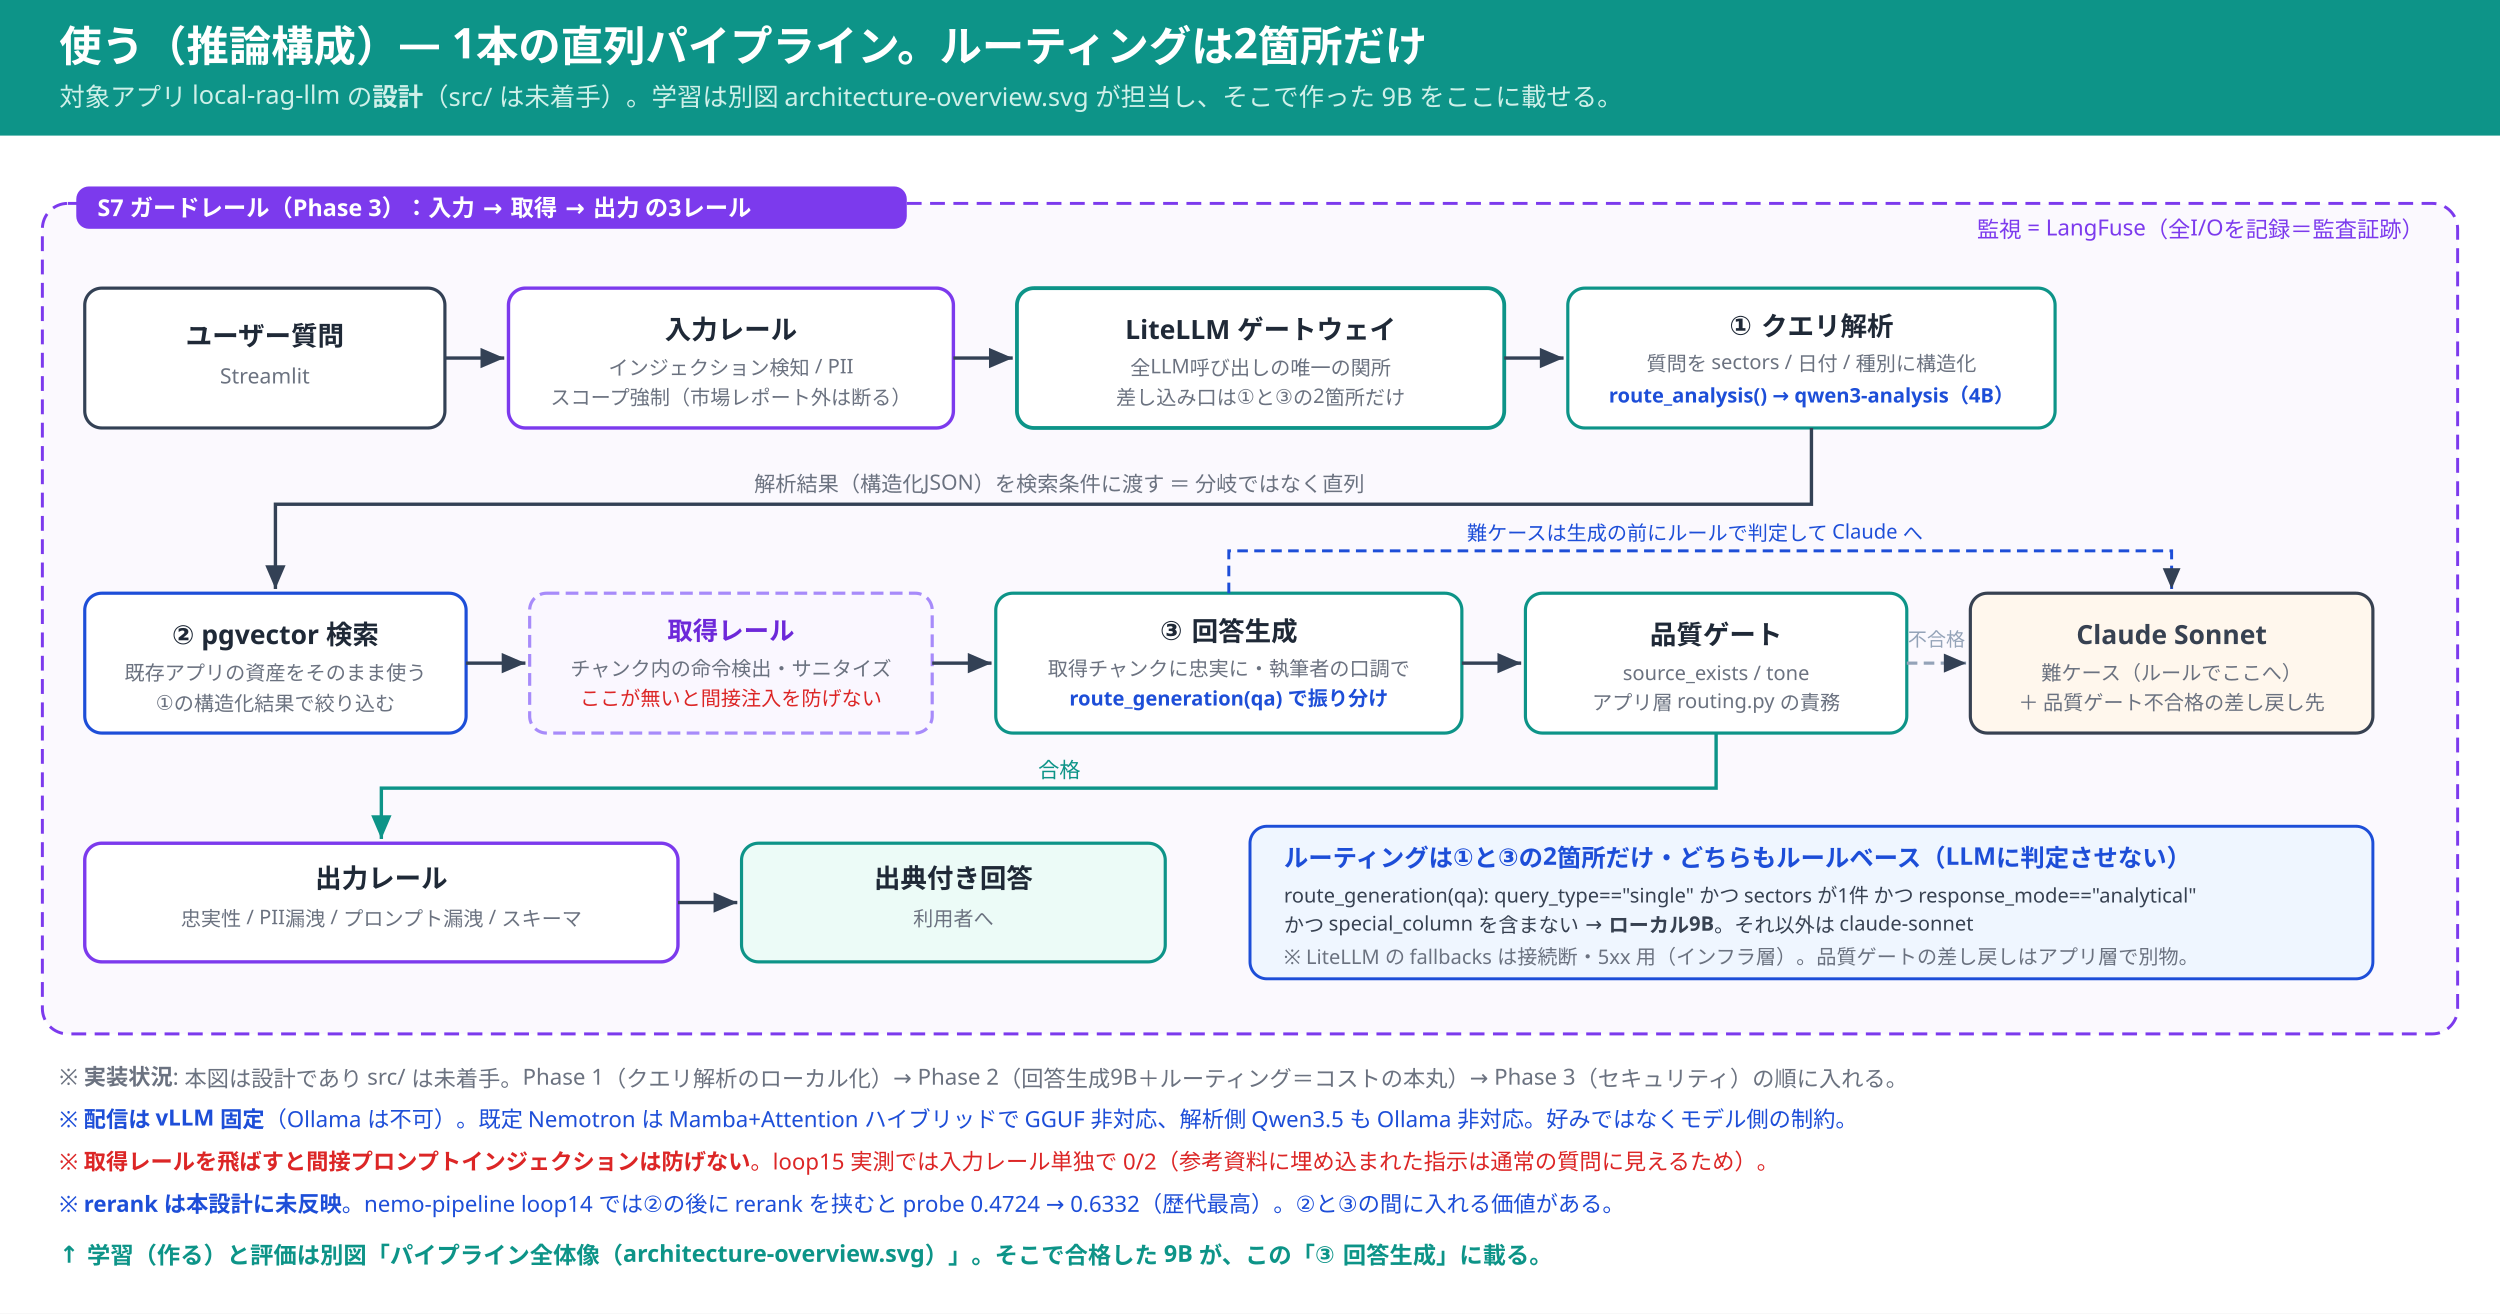
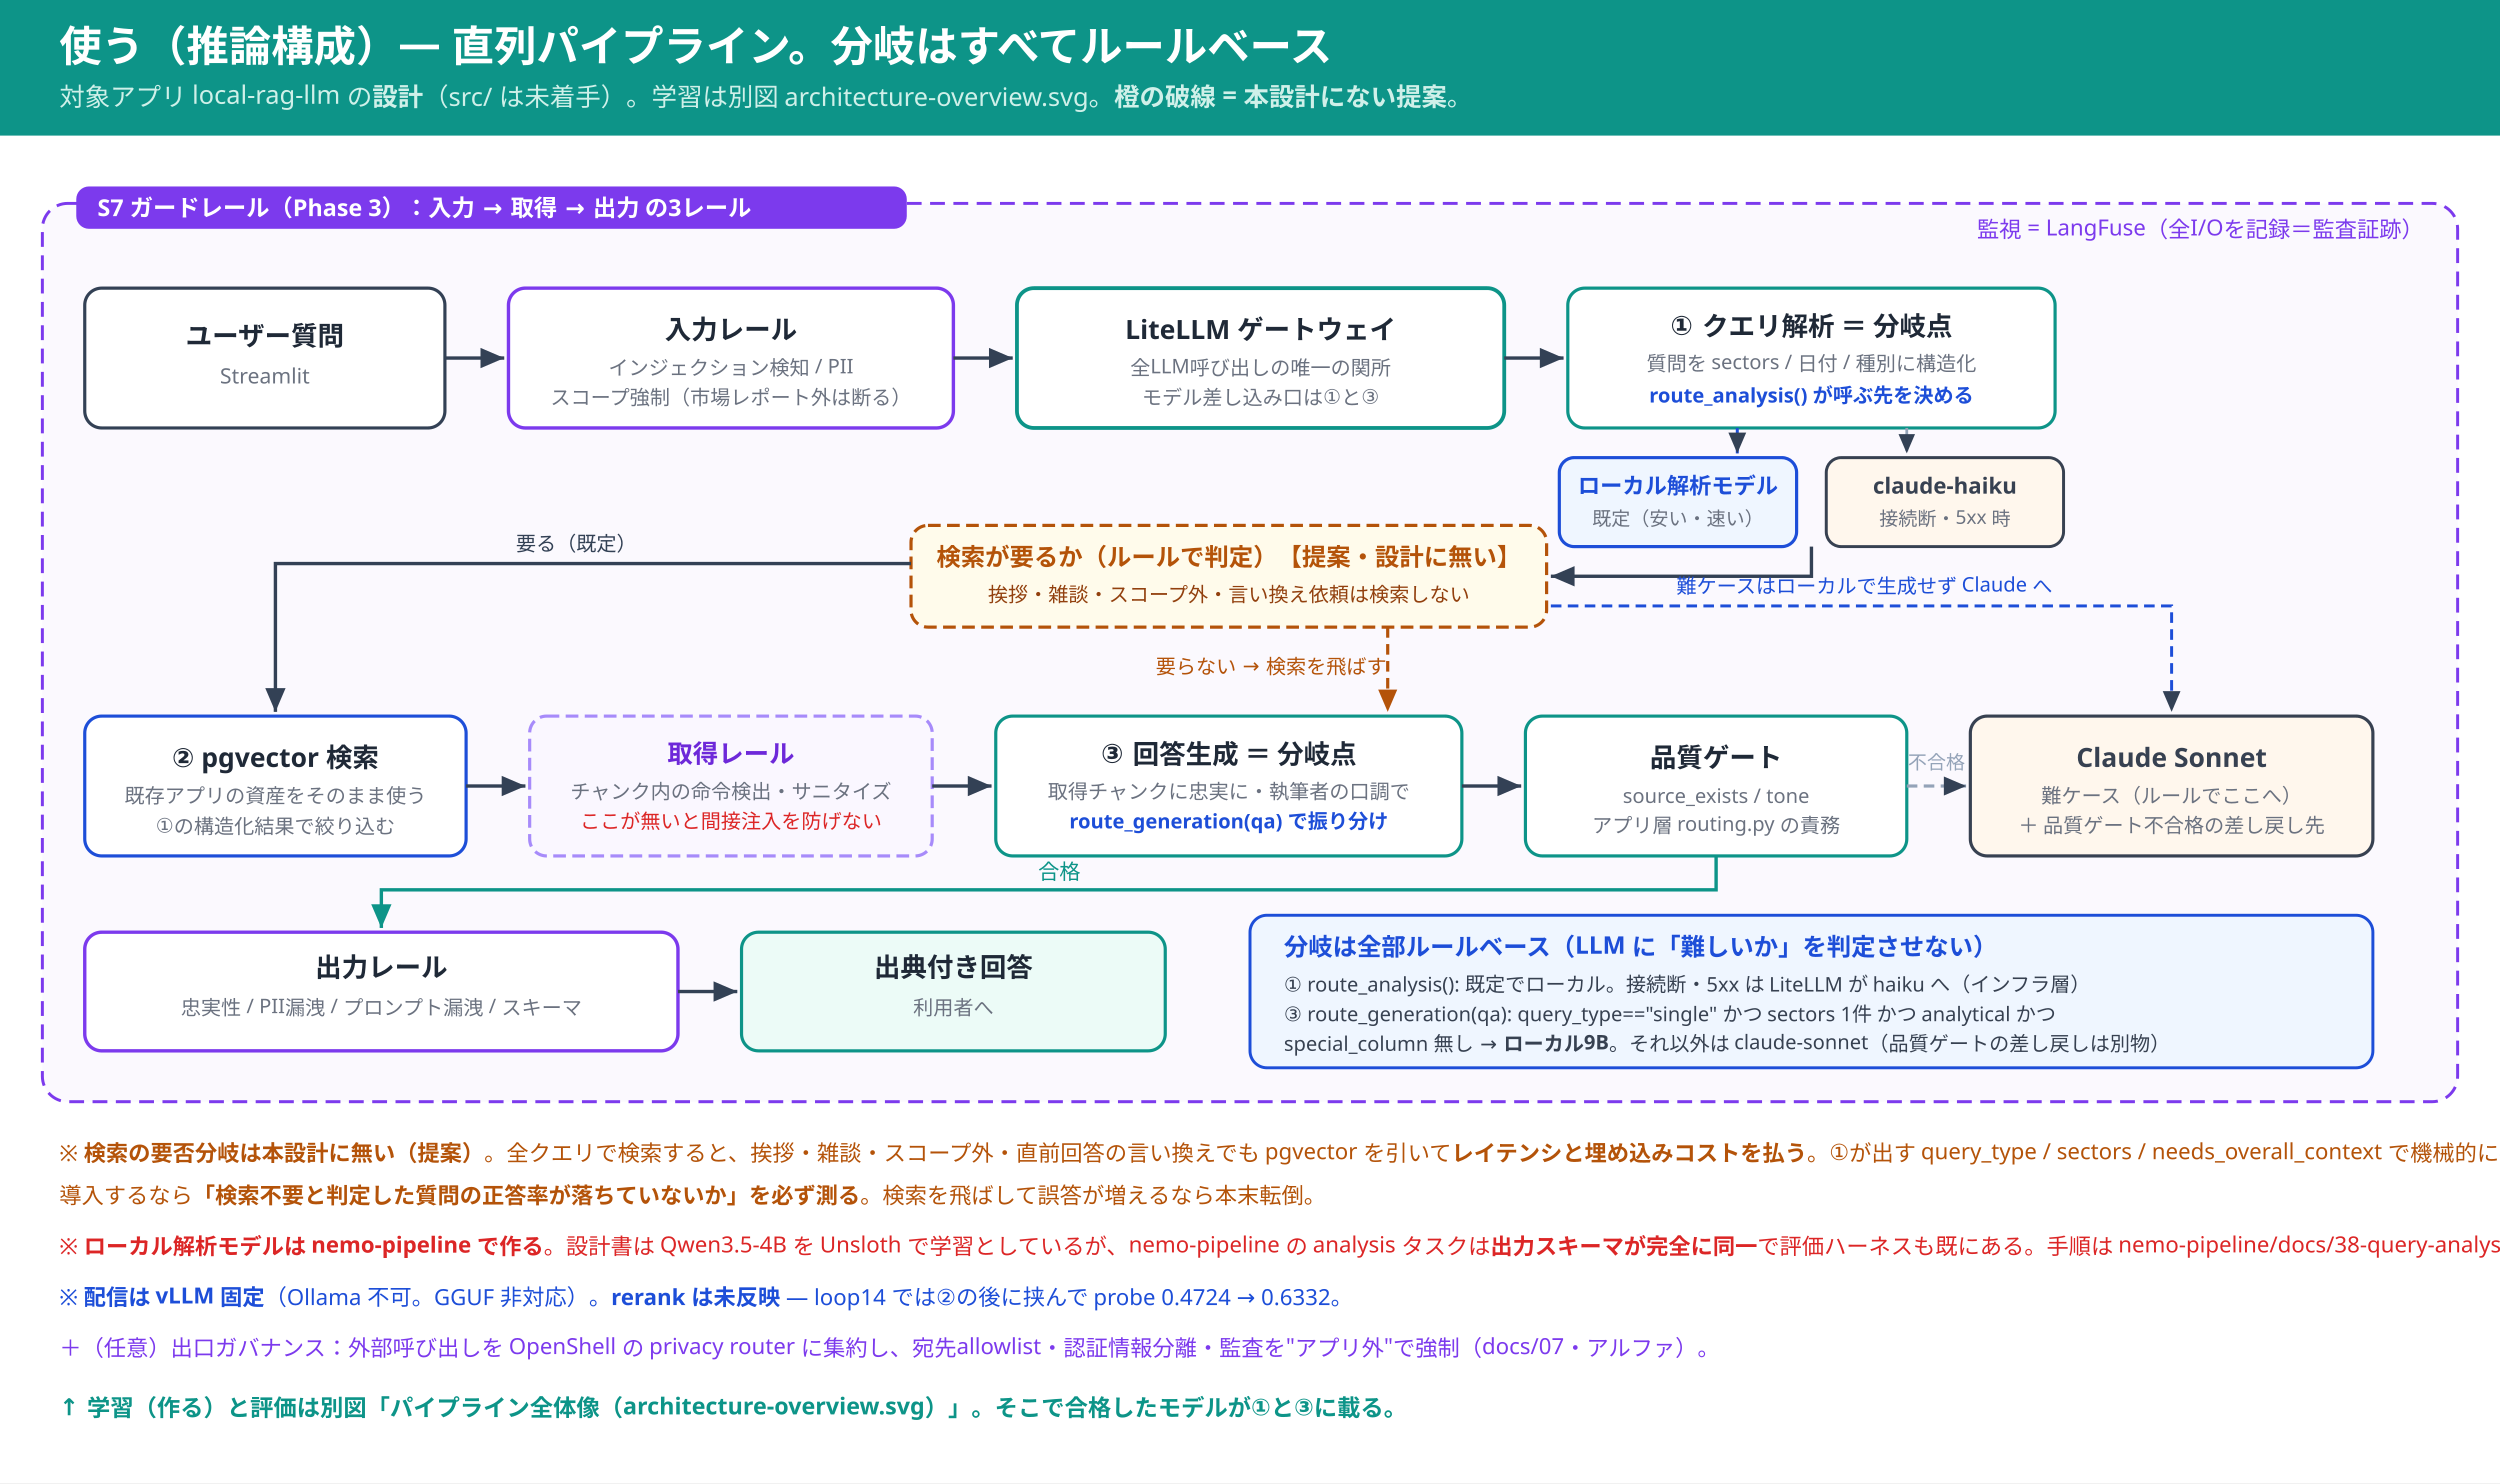
- <svg xmlns="http://www.w3.org/2000/svg" viewBox="0 0 1180 620" font-family="'Yu Gothic','Hiragino Sans','Noto Sans JP','Meiryo',sans-serif">
+ <svg xmlns="http://www.w3.org/2000/svg" viewBox="0 0 1180 700" font-family="'Yu Gothic','Hiragino Sans','Noto Sans JP','Meiryo',sans-serif">
  <defs>
    <marker id="b" markerWidth="9" markerHeight="9" refX="7" refY="3" orient="auto">
      <path d="M0,0 L7,3 L0,6 Z" fill="#334155" />
    </marker>
    <marker id="g" markerWidth="9" markerHeight="9" refX="7" refY="3" orient="auto">
      <path d="M0,0 L7,3 L0,6 Z" fill="#0D9488" />
    </marker>
+     <marker id="o" markerWidth="9" markerHeight="9" refX="7" refY="3" orient="auto">
+       <path d="M0,0 L7,3 L0,6 Z" fill="#B45309" />
+     </marker>
  </defs>
-   <rect width="1180" height="620" fill="#FFFFFF" />
+   <rect width="1180" height="700" fill="#FFFFFF" />
  <rect x="0" y="0" width="1180" height="64" fill="#0D9488" />
-   <text x="28" y="29" fill="#FFFFFF" font-size="20" font-weight="700">使う（推論構成）— 1本の直列パイプライン。ルーティングは2箇所だけ</text>
-   <text x="28" y="50" fill="#CFF0E9" font-size="12">対象アプリ local-rag-llm の<tspan font-weight="700">設計</tspan>（src/ は未着手）。学習は別図 architecture-overview.svg が担当し、そこで作った 9B をここに載せる。</text>
-   <rect x="20" y="96" width="1140" height="392" rx="12" fill="#FBF9FE" stroke="#7C3AED" stroke-width="1.4" stroke-dasharray="7 4" />
+   <text x="28" y="29" fill="#FFFFFF" font-size="20" font-weight="700">使う（推論構成）— 直列パイプライン。分岐はすべてルールベース</text>
+   <text x="28" y="50" fill="#CFF0E9" font-size="12">対象アプリ local-rag-llm の<tspan font-weight="700">設計</tspan>（src/ は未着手）。学習は別図 architecture-overview.svg。<tspan font-weight="700">橙の破線 = 本設計にない提案</tspan>。</text>
+   <rect x="20" y="96" width="1140" height="424" rx="12" fill="#FBF9FE" stroke="#7C3AED" stroke-width="1.4" stroke-dasharray="7 4" />
  <rect x="36" y="88" width="392" height="20" rx="6" fill="#7C3AED" />
  <text x="46" y="102" fill="#FFFFFF" font-size="11" font-weight="600">S7 ガードレール（Phase 3）：入力 → 取得 → 出力 の3レール</text>
  <text x="1144" y="112" text-anchor="end" fill="#7C3AED" font-size="10.5">監視 = LangFuse（全I/Oを記録＝監査証跡）</text>
  <rect x="40" y="136" width="170" height="66" rx="8" fill="#FFFFFF" stroke="#334155" stroke-width="1.5" />
  <text x="125" y="163" text-anchor="middle" font-size="12.5" font-weight="600" fill="#1F2937">ユーザー質問</text>
  <text x="125" y="181" text-anchor="middle" font-size="10" fill="#6B7280">Streamlit</text>
  <rect x="240" y="136" width="210" height="66" rx="8" fill="#FFFFFF" stroke="#7C3AED" stroke-width="1.6" />
  <text x="345" y="160" text-anchor="middle" font-size="12.5" font-weight="600" fill="#1F2937">入力レール</text>
  <text x="345" y="177" text-anchor="middle" font-size="9.5" fill="#6B7280">インジェクション検知 / PII</text>
  <text x="345" y="191" text-anchor="middle" font-size="9.5" fill="#6B7280">スコープ強制（市場レポート外は断る）</text>
  <rect x="480" y="136" width="230" height="66" rx="8" fill="#FFFFFF" stroke="#0D9488" stroke-width="1.8" />
  <text x="595" y="160" text-anchor="middle" font-size="12.5" font-weight="600" fill="#1F2937">LiteLLM ゲートウェイ</text>
  <text x="595" y="177" text-anchor="middle" font-size="9.5" fill="#6B7280">全LLM呼び出しの唯一の関所</text>
-   <text x="595" y="191" text-anchor="middle" font-size="9.5" fill="#6B7280">差し込み口は①と③の2箇所だけ</text>
+   <text x="595" y="191" text-anchor="middle" font-size="9.5" fill="#6B7280">モデル差し込み口は①と③</text>
  <rect x="740" y="136" width="230" height="66" rx="8" fill="#FFFFFF" stroke="#0D9488" stroke-width="1.5" />
-   <text x="855" y="158" text-anchor="middle" font-size="12.5" font-weight="600" fill="#1F2937">① クエリ解析</text>
+   <text x="855" y="158" text-anchor="middle" font-size="12.5" font-weight="600" fill="#1F2937">① クエリ解析 ＝ 分岐点</text>
  <text x="855" y="175" text-anchor="middle" font-size="9.5" fill="#6B7280">質問を sectors / 日付 / 種別に構造化</text>
-   <text x="855" y="190" text-anchor="middle" font-size="9.5" fill="#1D4ED8" font-weight="600">route_analysis() → qwen3-analysis（4B）</text>
+   <text x="855" y="190" text-anchor="middle" font-size="9.5" fill="#1D4ED8" font-weight="600">route_analysis() が呼ぶ先を決める</text>
  <line x1="210" y1="169" x2="238" y2="169" stroke="#334155" stroke-width="1.6" marker-end="url(#b)" />
  <line x1="450" y1="169" x2="478" y2="169" stroke="#334155" stroke-width="1.6" marker-end="url(#b)" />
  <line x1="710" y1="169" x2="738" y2="169" stroke="#334155" stroke-width="1.6" marker-end="url(#b)" />
-   <path d="M855,202 L855,238 L130,238 L130,278" fill="none" stroke="#334155" stroke-width="1.6" marker-end="url(#b)" />
-   <text x="500" y="232" text-anchor="middle" font-size="10" fill="#6B7280">解析結果（構造化JSON）を検索条件に渡す ＝ 分岐ではなく直列</text>
-   <rect x="40" y="280" width="180" height="66" rx="8" fill="#FFFFFF" stroke="#1D4ED8" stroke-width="1.5" />
-   <text x="130" y="304" text-anchor="middle" font-size="12.5" font-weight="600" fill="#1F2937">② pgvector 検索</text>
-   <text x="130" y="321" text-anchor="middle" font-size="9.5" fill="#6B7280">既存アプリの資産をそのまま使う</text>
-   <text x="130" y="335" text-anchor="middle" font-size="9.5" fill="#6B7280">①の構造化結果で絞り込む</text>
-   <rect x="250" y="280" width="190" height="66" rx="8" fill="#FAF7FF" stroke="#A78BFA" stroke-width="1.5" stroke-dasharray="6 3" />
-   <text x="345" y="302" text-anchor="middle" font-size="12" font-weight="600" fill="#6D28D9">取得レール</text>
-   <text x="345" y="319" text-anchor="middle" font-size="9.5" fill="#6B7280">チャンク内の命令検出・サニタイズ</text>
-   <text x="345" y="333" text-anchor="middle" font-size="9.5" fill="#DC2626">ここが無いと間接注入を防げない</text>
-   <rect x="470" y="280" width="220" height="66" rx="8" fill="#FFFFFF" stroke="#0D9488" stroke-width="1.5" />
-   <text x="580" y="302" text-anchor="middle" font-size="12.5" font-weight="600" fill="#1F2937">③ 回答生成</text>
-   <text x="580" y="319" text-anchor="middle" font-size="9.5" fill="#6B7280">取得チャンクに忠実に・執筆者の口調で</text>
-   <text x="580" y="333" text-anchor="middle" font-size="9.5" fill="#1D4ED8" font-weight="600">route_generation(qa) で振り分け</text>
-   <rect x="720" y="280" width="180" height="66" rx="8" fill="#FFFFFF" stroke="#0D9488" stroke-width="1.5" />
-   <text x="810" y="304" text-anchor="middle" font-size="12.5" font-weight="600" fill="#1F2937">品質ゲート</text>
-   <text x="810" y="321" text-anchor="middle" font-size="9.5" fill="#6B7280">source_exists / tone</text>
-   <text x="810" y="335" text-anchor="middle" font-size="9.5" fill="#6B7280">アプリ層 routing.py の責務</text>
-   <rect x="930" y="280" width="190" height="66" rx="8" fill="#FFF7ED" stroke="#374151" stroke-width="1.5" />
-   <text x="1025" y="304" text-anchor="middle" font-size="12.5" font-weight="600" fill="#374151">Claude Sonnet</text>
-   <text x="1025" y="321" text-anchor="middle" font-size="9.5" fill="#6B7280">難ケース（ルールでここへ）</text>
-   <text x="1025" y="335" text-anchor="middle" font-size="9.5" fill="#6B7280">＋ 品質ゲート不合格の差し戻し先</text>
-   <line x1="220" y1="313" x2="248" y2="313" stroke="#334155" stroke-width="1.6" marker-end="url(#b)" />
-   <line x1="440" y1="313" x2="468" y2="313" stroke="#334155" stroke-width="1.6" marker-end="url(#b)" />
-   <line x1="690" y1="313" x2="718" y2="313" stroke="#334155" stroke-width="1.6" marker-end="url(#b)" />
-   <line x1="900" y1="313" x2="928" y2="313" stroke="#94A3B8" stroke-width="1.5" stroke-dasharray="5 3" marker-end="url(#b)" />
-   <text x="914" y="305" text-anchor="middle" font-size="9" fill="#94A3B8">不合格</text>
-   <path d="M580,280 L580,260 L1025,260 L1025,278" fill="none" stroke="#1D4ED8" stroke-width="1.4" stroke-dasharray="5 3" marker-end="url(#b)" />
-   <text x="800" y="255" text-anchor="middle" font-size="9.5" fill="#1D4ED8">難ケースは生成の前にルールで判定して Claude へ</text>
-   <path d="M810,346 L810,372 L180,372 L180,396" fill="none" stroke="#0D9488" stroke-width="1.6" marker-end="url(#g)" />
-   <text x="500" y="367" text-anchor="middle" font-size="10" fill="#0D9488">合格</text>
-   <rect x="40" y="398" width="280" height="56" rx="8" fill="#FFFFFF" stroke="#7C3AED" stroke-width="1.6" />
-   <text x="180" y="419" text-anchor="middle" font-size="12.5" font-weight="600" fill="#1F2937">出力レール</text>
-   <text x="180" y="437" text-anchor="middle" font-size="9.5" fill="#6B7280">忠実性 / PII漏洩 / プロンプト漏洩 / スキーマ</text>
-   <rect x="350" y="398" width="200" height="56" rx="8" fill="#ECFBF7" stroke="#0D9488" stroke-width="1.5" />
-   <text x="450" y="419" text-anchor="middle" font-size="12.5" font-weight="600" fill="#1F2937">出典付き回答</text>
-   <text x="450" y="437" text-anchor="middle" font-size="9.5" fill="#6B7280">利用者へ</text>
-   <line x1="320" y1="426" x2="348" y2="426" stroke="#334155" stroke-width="1.6" marker-end="url(#b)" />
-   <rect x="590" y="390" width="530" height="72" rx="8" fill="#EFF6FF" stroke="#1D4ED8" stroke-width="1.4" />
-   <text x="606" y="409" font-size="11.5" font-weight="700" fill="#1D4ED8">ルーティングは①と③の2箇所だけ・どちらもルールベース（LLMに判定させない）</text>
-   <text x="606" y="426" font-size="9.5" fill="#374151">route_generation(qa): query_type=="single" かつ sectors が1件 かつ response_mode=="analytical"</text>
-   <text x="606" y="440" font-size="9.5" fill="#374151">かつ special_column を含まない → <tspan font-weight="700">ローカル9B</tspan>。それ以外は claude-sonnet</text>
-   <text x="606" y="455" font-size="9.5" fill="#6B7280">※ LiteLLM の fallbacks は接続断・5xx 用（インフラ層）。品質ゲートの差し戻しはアプリ層で別物。</text>
-   <text x="28" y="512" font-size="10.5" fill="#6B7280">※ <tspan font-weight="700">実装状況</tspan>: 本図は設計であり src/ は未着手。Phase 1（クエリ解析のローカル化）→ Phase 2（回答生成9B＋ルーティング＝コストの本丸）→ Phase 3（セキュリティ）の順に入れる。</text>
-   <text x="28" y="532" font-size="10.5" fill="#1D4ED8">※ <tspan font-weight="700">配信は vLLM 固定</tspan>（Ollama は不可）。既定 Nemotron は Mamba+Attention ハイブリッドで GGUF 非対応、解析側 Qwen3.5 も Ollama 非対応。好みではなくモデル側の制約。</text>
-   <text x="28" y="552" font-size="10.5" fill="#DC2626">※ <tspan font-weight="700">取得レールを飛ばすと間接プロンプトインジェクションは防げない</tspan>。loop15 実測では入力レール単独で 0/2（参考資料に埋め込まれた指示は通常の質問に見えるため）。</text>
-   <text x="28" y="572" font-size="10.5" fill="#1D4ED8">※ <tspan font-weight="700">rerank は本設計に未反映</tspan>。nemo-pipeline loop14 では②の後に rerank を挟むと probe 0.4724 → 0.6332（歴代最高）。②と③の間に入れる価値がある。</text>
-   <text x="28" y="596" font-size="11" fill="#0D9488" font-weight="600">↑ 学習（作る）と評価は別図「パイプライン全体像（architecture-overview.svg）」。そこで合格した 9B が、この「③ 回答生成」に載る。</text>
+   <rect x="736" y="216" width="112" height="42" rx="7" fill="#EFF6FF" stroke="#1D4ED8" stroke-width="1.5" />
+   <text x="792" y="233" text-anchor="middle" font-size="10.5" font-weight="600" fill="#1D4ED8">ローカル解析モデル</text>
+   <text x="792" y="248" text-anchor="middle" font-size="9" fill="#6B7280">既定（安い・速い）</text>
+   <rect x="862" y="216" width="112" height="42" rx="7" fill="#FFF7ED" stroke="#374151" stroke-width="1.4" />
+   <text x="918" y="233" text-anchor="middle" font-size="10.5" font-weight="600" fill="#374151">claude-haiku</text>
+   <text x="918" y="248" text-anchor="middle" font-size="9" fill="#6B7280">接続断・5xx 時</text>
+   <path d="M820,202 L820,214" fill="none" stroke="#1D4ED8" stroke-width="1.4" marker-end="url(#b)" />
+   <path d="M900,202 L900,214" fill="none" stroke="#94A3B8" stroke-width="1.3" stroke-dasharray="4 3" marker-end="url(#b)" />
+   <path d="M855,258 L855,272 L732,272" fill="none" stroke="#334155" stroke-width="1.6" marker-end="url(#b)" />
+   <rect x="430" y="248" width="300" height="48" rx="8" fill="#FFFBEB" stroke="#B45309" stroke-width="1.5" stroke-dasharray="6 3" />
+   <text x="580" y="267" text-anchor="middle" font-size="11.5" font-weight="700" fill="#B45309">検索が要るか（ルールで判定）【提案・設計に無い】</text>
+   <text x="580" y="284" text-anchor="middle" font-size="9.5" fill="#92400E">挨拶・雑談・スコープ外・言い換え依頼は検索しない</text>
+   <path d="M430,266 L130,266 L130,336" fill="none" stroke="#334155" stroke-width="1.6" marker-end="url(#b)" />
+   <text x="272" y="260" text-anchor="middle" font-size="9.5" fill="#334155">要る（既定）</text>
+   <path d="M655,296 L655,336" fill="none" stroke="#B45309" stroke-width="1.5" stroke-dasharray="5 3" marker-end="url(#o)" />
+   <text x="600" y="318" text-anchor="middle" font-size="9.5" fill="#B45309">要らない → 検索を飛ばす</text>
+   <rect x="40" y="338" width="180" height="66" rx="8" fill="#FFFFFF" stroke="#1D4ED8" stroke-width="1.5" />
+   <text x="130" y="362" text-anchor="middle" font-size="12.5" font-weight="600" fill="#1F2937">② pgvector 検索</text>
+   <text x="130" y="379" text-anchor="middle" font-size="9.5" fill="#6B7280">既存アプリの資産をそのまま使う</text>
+   <text x="130" y="393" text-anchor="middle" font-size="9.5" fill="#6B7280">①の構造化結果で絞り込む</text>
+   <rect x="250" y="338" width="190" height="66" rx="8" fill="#FAF7FF" stroke="#A78BFA" stroke-width="1.5" stroke-dasharray="6 3" />
+   <text x="345" y="360" text-anchor="middle" font-size="12" font-weight="600" fill="#6D28D9">取得レール</text>
+   <text x="345" y="377" text-anchor="middle" font-size="9.5" fill="#6B7280">チャンク内の命令検出・サニタイズ</text>
+   <text x="345" y="391" text-anchor="middle" font-size="9.5" fill="#DC2626">ここが無いと間接注入を防げない</text>
+   <rect x="470" y="338" width="220" height="66" rx="8" fill="#FFFFFF" stroke="#0D9488" stroke-width="1.5" />
+   <text x="580" y="360" text-anchor="middle" font-size="12.5" font-weight="600" fill="#1F2937">③ 回答生成 ＝ 分岐点</text>
+   <text x="580" y="377" text-anchor="middle" font-size="9.5" fill="#6B7280">取得チャンクに忠実に・執筆者の口調で</text>
+   <text x="580" y="391" text-anchor="middle" font-size="9.5" fill="#1D4ED8" font-weight="600">route_generation(qa) で振り分け</text>
+   <rect x="720" y="338" width="180" height="66" rx="8" fill="#FFFFFF" stroke="#0D9488" stroke-width="1.5" />
+   <text x="810" y="362" text-anchor="middle" font-size="12.5" font-weight="600" fill="#1F2937">品質ゲート</text>
+   <text x="810" y="379" text-anchor="middle" font-size="9.5" fill="#6B7280">source_exists / tone</text>
+   <text x="810" y="393" text-anchor="middle" font-size="9.5" fill="#6B7280">アプリ層 routing.py の責務</text>
+   <rect x="930" y="338" width="190" height="66" rx="8" fill="#FFF7ED" stroke="#374151" stroke-width="1.5" />
+   <text x="1025" y="362" text-anchor="middle" font-size="12.5" font-weight="600" fill="#374151">Claude Sonnet</text>
+   <text x="1025" y="379" text-anchor="middle" font-size="9.5" fill="#6B7280">難ケース（ルールでここへ）</text>
+   <text x="1025" y="393" text-anchor="middle" font-size="9.5" fill="#6B7280">＋ 品質ゲート不合格の差し戻し先</text>
+   <line x1="220" y1="371" x2="248" y2="371" stroke="#334155" stroke-width="1.6" marker-end="url(#b)" />
+   <line x1="440" y1="371" x2="468" y2="371" stroke="#334155" stroke-width="1.6" marker-end="url(#b)" />
+   <line x1="690" y1="371" x2="718" y2="371" stroke="#334155" stroke-width="1.6" marker-end="url(#b)" />
+   <line x1="900" y1="371" x2="928" y2="371" stroke="#94A3B8" stroke-width="1.5" stroke-dasharray="5 3" marker-end="url(#b)" />
+   <text x="914" y="363" text-anchor="middle" font-size="9" fill="#94A3B8">不合格</text>
+   <path d="M732,286 L1025,286 L1025,336" fill="none" stroke="#1D4ED8" stroke-width="1.4" stroke-dasharray="5 3" marker-end="url(#b)" />
+   <text x="880" y="280" text-anchor="middle" font-size="9.5" fill="#1D4ED8">難ケースはローカルで生成せず Claude へ</text>
+   <path d="M810,404 L810,420 L180,420 L180,438" fill="none" stroke="#0D9488" stroke-width="1.6" marker-end="url(#g)" />
+   <text x="500" y="415" text-anchor="middle" font-size="10" fill="#0D9488">合格</text>
+   <rect x="40" y="440" width="280" height="56" rx="8" fill="#FFFFFF" stroke="#7C3AED" stroke-width="1.6" />
+   <text x="180" y="461" text-anchor="middle" font-size="12.5" font-weight="600" fill="#1F2937">出力レール</text>
+   <text x="180" y="479" text-anchor="middle" font-size="9.5" fill="#6B7280">忠実性 / PII漏洩 / プロンプト漏洩 / スキーマ</text>
+   <rect x="350" y="440" width="200" height="56" rx="8" fill="#ECFBF7" stroke="#0D9488" stroke-width="1.5" />
+   <text x="450" y="461" text-anchor="middle" font-size="12.5" font-weight="600" fill="#1F2937">出典付き回答</text>
+   <text x="450" y="479" text-anchor="middle" font-size="9.5" fill="#6B7280">利用者へ</text>
+   <line x1="320" y1="468" x2="348" y2="468" stroke="#334155" stroke-width="1.6" marker-end="url(#b)" />
+   <rect x="590" y="432" width="530" height="72" rx="8" fill="#EFF6FF" stroke="#1D4ED8" stroke-width="1.4" />
+   <text x="606" y="451" font-size="11.5" font-weight="700" fill="#1D4ED8">分岐は全部ルールベース（LLM に「難しいか」を判定させない）</text>
+   <text x="606" y="468" font-size="9.5" fill="#374151">① route_analysis(): 既定でローカル。接続断・5xx は LiteLLM が haiku へ（インフラ層）</text>
+   <text x="606" y="482" font-size="9.5" fill="#374151">③ route_generation(qa): query_type=="single" かつ sectors 1件 かつ analytical かつ</text>
+   <text x="606" y="496" font-size="9.5" fill="#374151">special_column 無し → <tspan font-weight="700">ローカル9B</tspan>。それ以外は claude-sonnet（品質ゲートの差し戻しは別物）</text>
+   <text x="28" y="548" font-size="10.5" fill="#B45309">※ <tspan font-weight="700">検索の要否分岐は本設計に無い（提案）</tspan>。全クエリで検索すると、挨拶・雑談・スコープ外・直前回答の言い換えでも pgvector を引いて<tspan font-weight="700">レイテンシと埋め込みコストを払う</tspan>。①が出す query_type / sectors / needs_overall_context で機械的に判定できる。</text>
+   <text x="28" y="568" font-size="10.5" fill="#B45309">　 導入するなら<tspan font-weight="700">「検索不要と判定した質問の正答率が落ちていないか」を必ず測る</tspan>。検索を飛ばして誤答が増えるなら本末転倒。</text>
+   <text x="28" y="592" font-size="10.5" fill="#DC2626">※ <tspan font-weight="700">ローカル解析モデルは nemo-pipeline で作る</tspan>。設計書は Qwen3.5-4B を Unsloth で学習としているが、nemo-pipeline の analysis タスクは<tspan font-weight="700">出力スキーマが完全に同一</tspan>で評価ハーネスも既にある。手順は nemo-pipeline/docs/38-query-analysis-runbook.md。</text>
+   <text x="28" y="616" font-size="10.5" fill="#1D4ED8">※ <tspan font-weight="700">配信は vLLM 固定</tspan>（Ollama 不可。GGUF 非対応）。<tspan font-weight="700">rerank は未反映</tspan> — loop14 では②の後に挟んで probe 0.4724 → 0.6332。</text>
+   <text x="28" y="640" font-size="10.5" fill="#7C3AED">＋（任意）出口ガバナンス：外部呼び出しを OpenShell の privacy router に集約し、宛先allowlist・認証情報分離・監査を"アプリ外"で強制（docs/07・アルファ）。</text>
+   <text x="28" y="668" font-size="11" fill="#0D9488" font-weight="600">↑ 学習（作る）と評価は別図「パイプライン全体像（architecture-overview.svg）」。そこで合格したモデルが①と③に載る。</text>
</svg>
